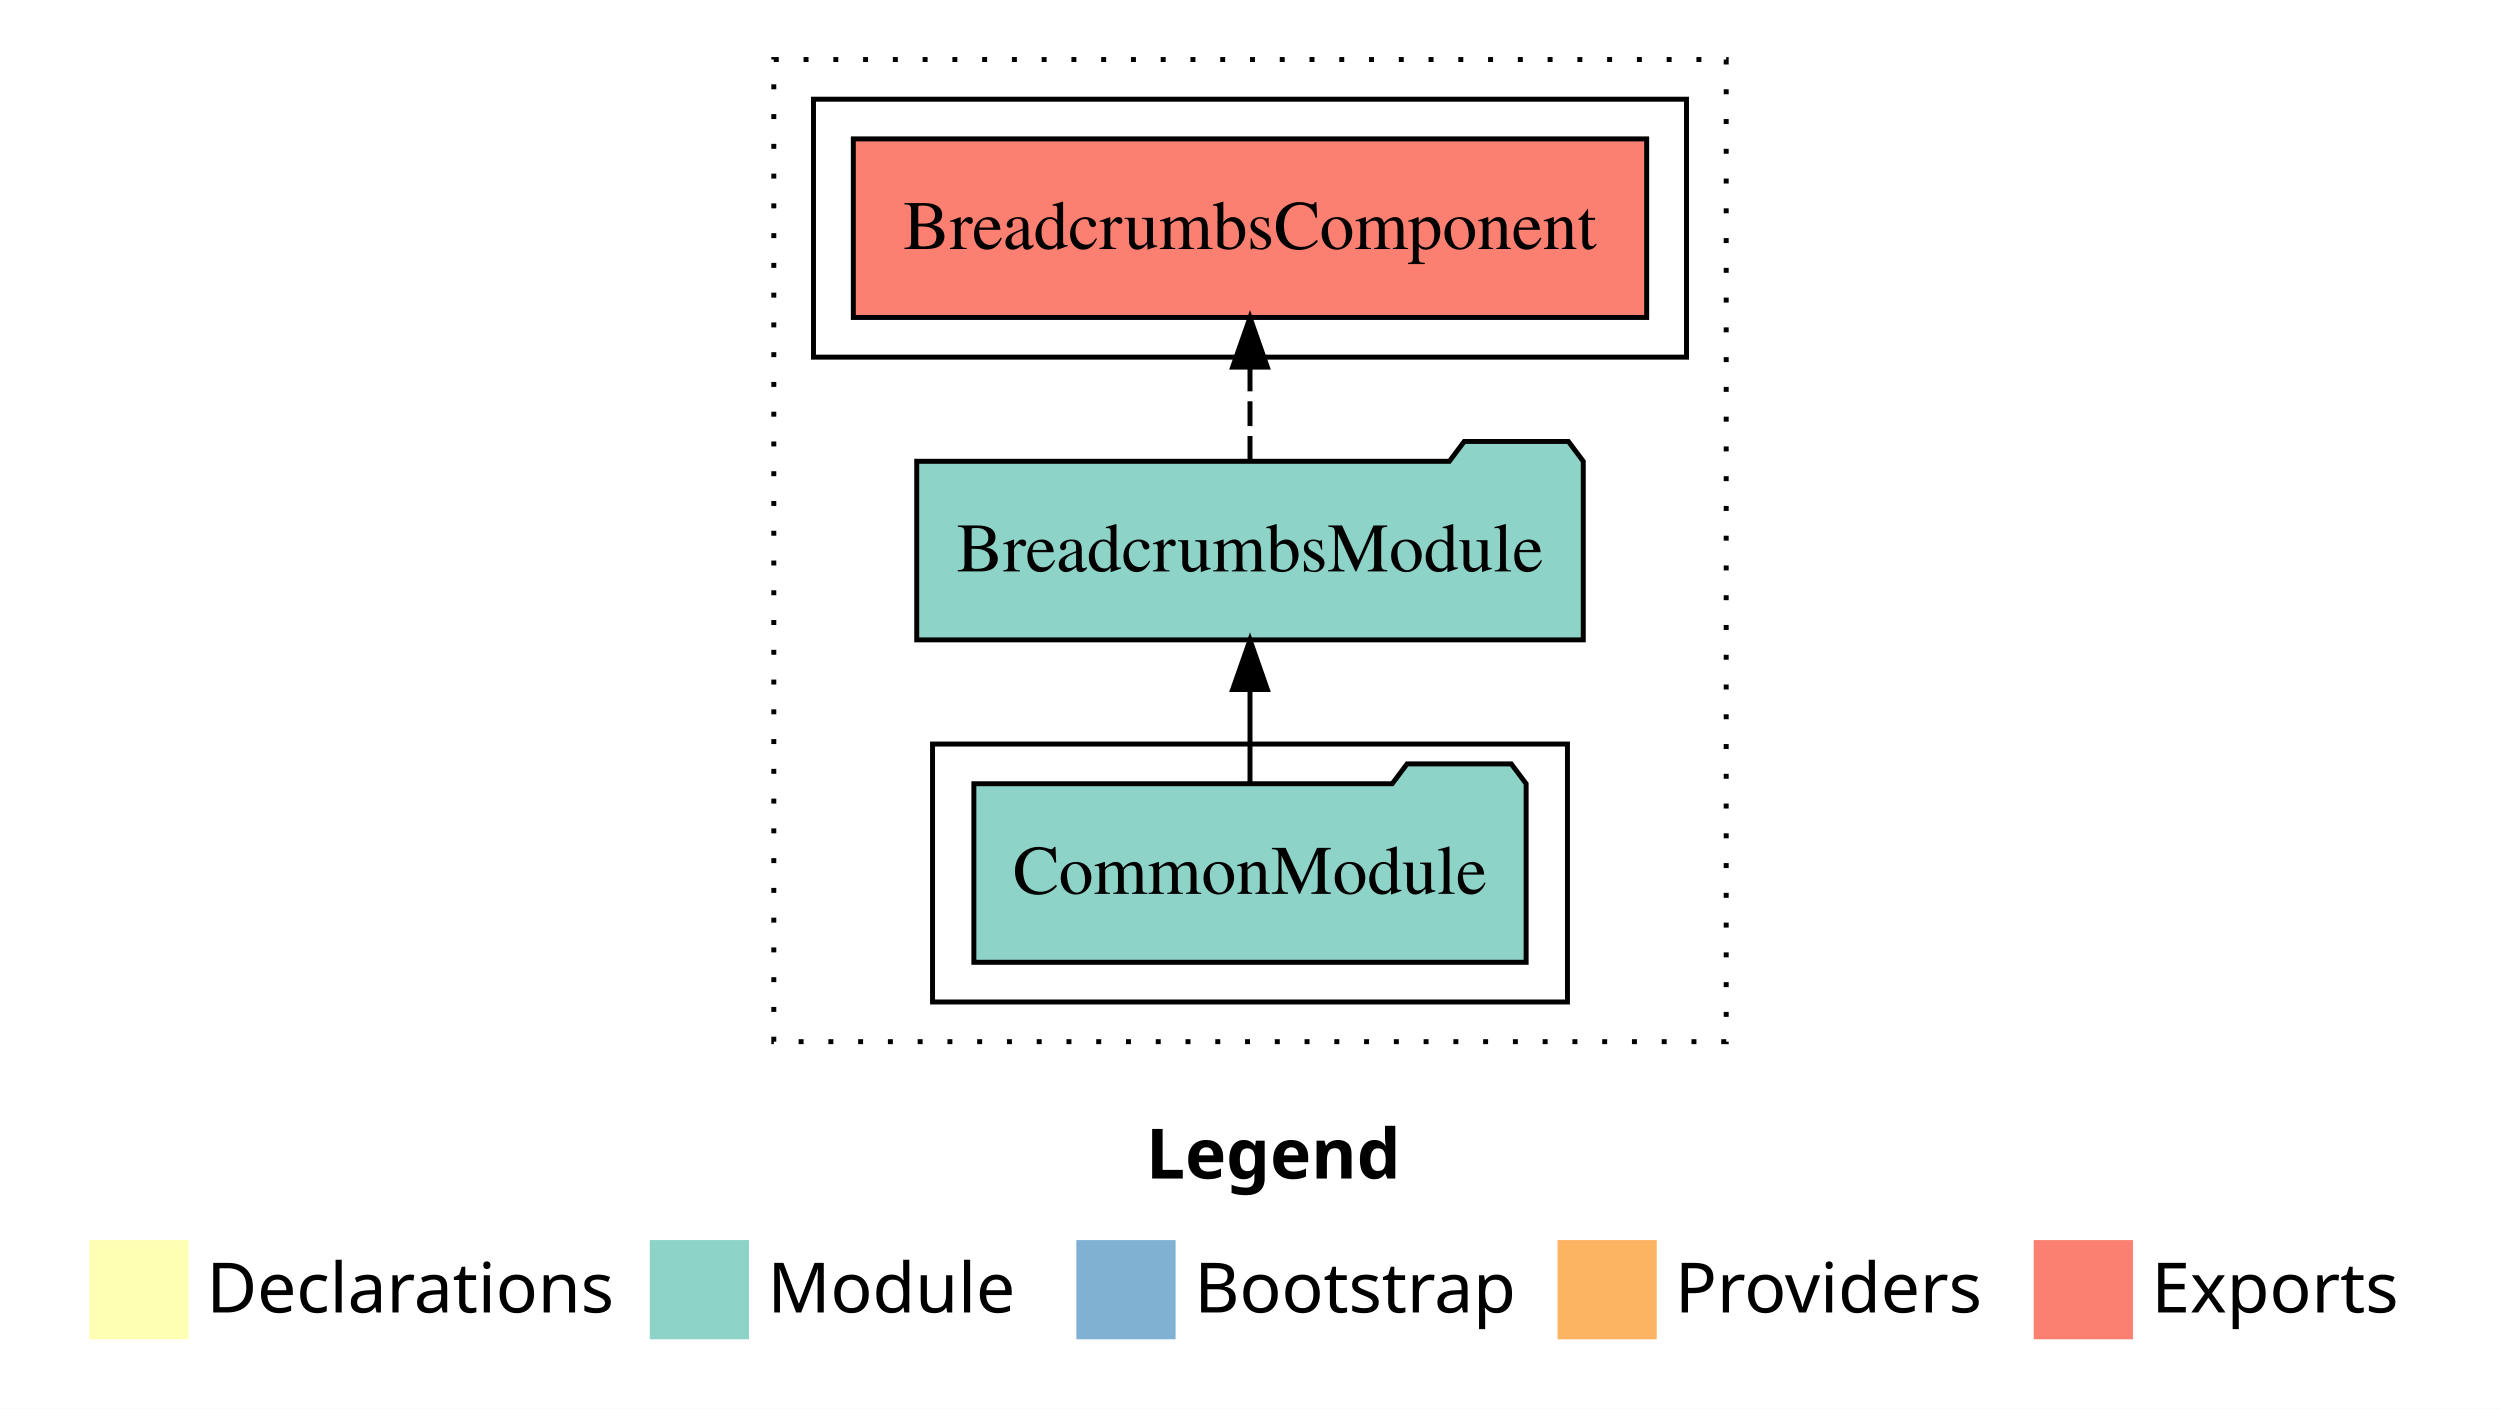
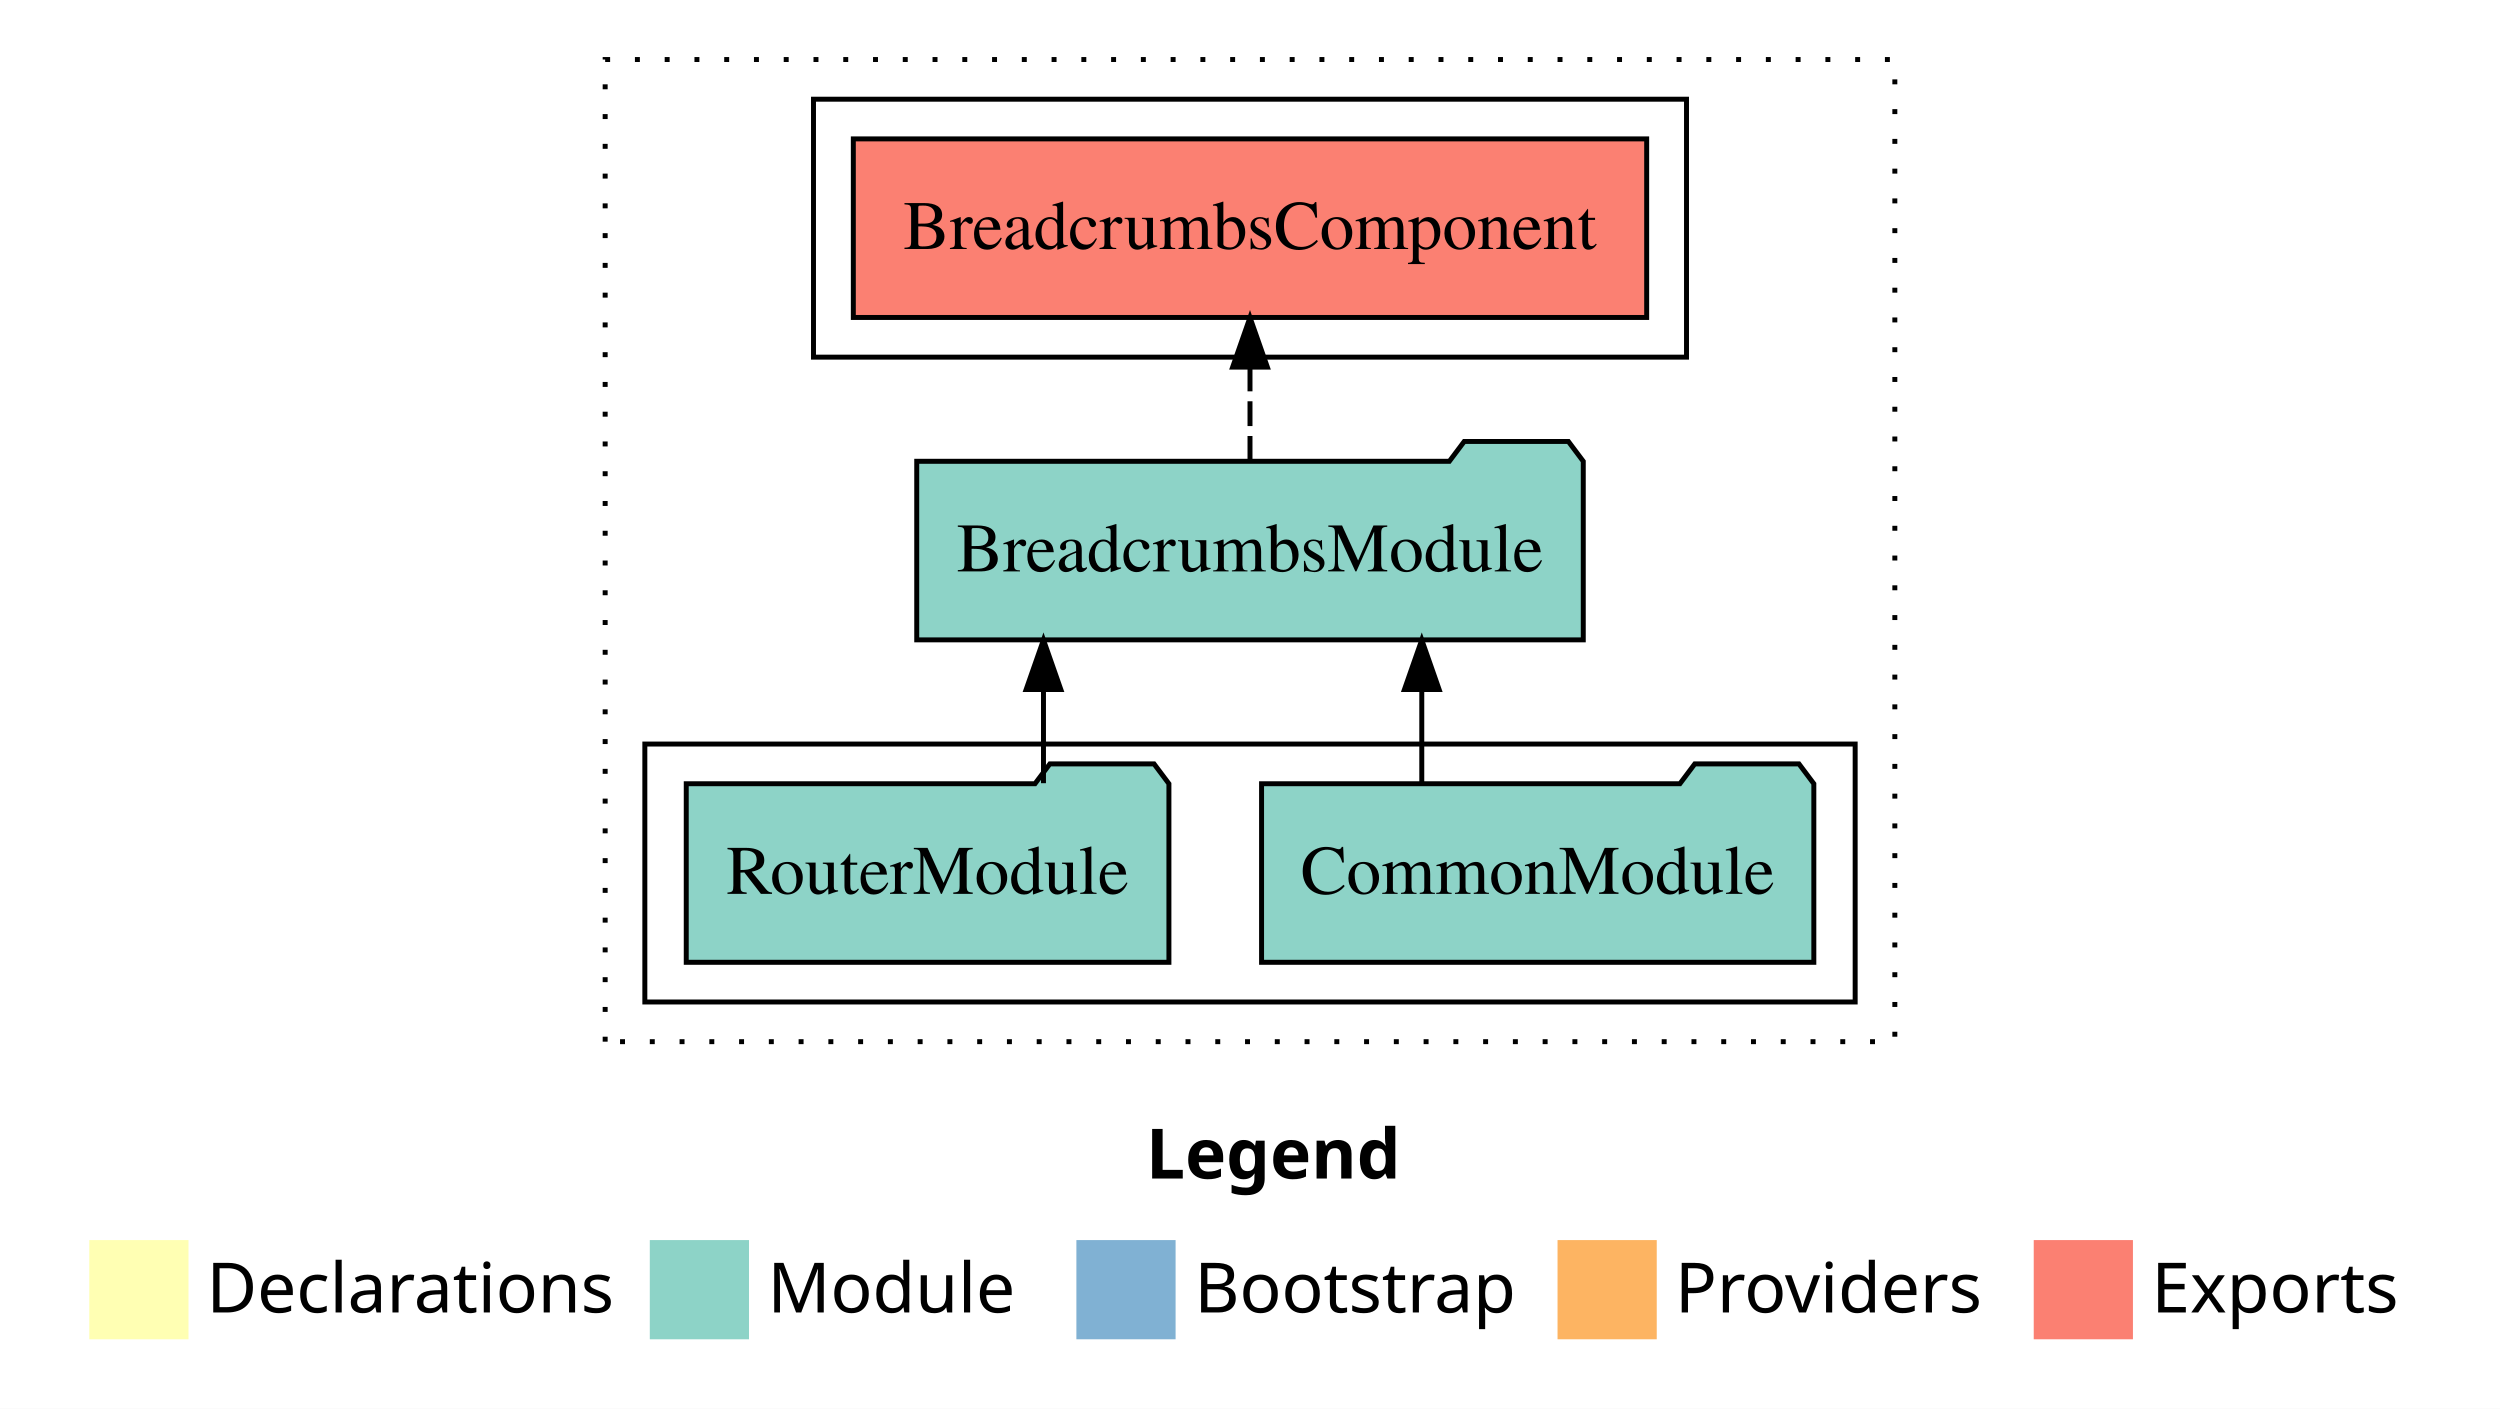
<svg xmlns="http://www.w3.org/2000/svg" width="504pt" height="284pt" viewBox="0.00 0.00 504.00 284.00">
  <g id="graph0" class="graph" transform="scale(1 1) rotate(0) translate(4 280)">
    <polygon fill="#ffffff" stroke="transparent" points="-4,4 -4,-280 500,-280 500,4 -4,4" />
    <text text-anchor="start" x="227.009" y="-42.4" font-family="sans-serif" font-weight="bold" font-size="14.00" fill="#000000">Legend</text>
    <polygon fill="#ffffb3" stroke="transparent" points="14,-10 14,-30 34,-30 34,-10 14,-10" />
    <text text-anchor="start" x="37.629" y="-15.4" font-family="sans-serif" font-size="14.00" fill="#000000">  Declarations</text>
    <polygon fill="#8dd3c7" stroke="transparent" points="127,-10 127,-30 147,-30 147,-10 127,-10" />
    <text text-anchor="start" x="150.725" y="-15.4" font-family="sans-serif" font-size="14.00" fill="#000000">  Module</text>
    <polygon fill="#80b1d3" stroke="transparent" points="213,-10 213,-30 233,-30 233,-10 213,-10" />
    <text text-anchor="start" x="236.781" y="-15.4" font-family="sans-serif" font-size="14.00" fill="#000000">  Bootstrap</text>
    <polygon fill="#fdb462" stroke="transparent" points="310,-10 310,-30 330,-30 330,-10 310,-10" />
    <text text-anchor="start" x="333.673" y="-15.4" font-family="sans-serif" font-size="14.00" fill="#000000">  Providers</text>
    <polygon fill="#fb8072" stroke="transparent" points="406,-10 406,-30 426,-30 426,-10 406,-10" />
    <text text-anchor="start" x="429.726" y="-15.4" font-family="sans-serif" font-size="14.00" fill="#000000">  Exports</text>
    <g id="clust1" class="cluster">
-       <polygon fill="none" stroke="#000000" stroke-dasharray="1,5" points="152,-70 152,-268 344,-268 344,-70 152,-70" />
+       <polygon fill="none" stroke="#000000" stroke-dasharray="1,5" points="118,-70 118,-268 378,-268 378,-70 118,-70" />
    </g>
    <g id="clust3" class="cluster">
-       <polygon fill="none" stroke="#000000" points="184,-78 184,-130 312,-130 312,-78 184,-78" />
+       <polygon fill="none" stroke="#000000" points="126,-78 126,-130 370,-130 370,-78 126,-78" />
    </g>
    <g id="clust4" class="cluster">
      <polygon fill="none" stroke="#000000" points="160,-208 160,-260 336,-260 336,-208 160,-208" />
    </g>
    <g id="node1" class="node">
-       <polygon fill="#8dd3c7" stroke="#000000" points="303.668,-122 300.668,-126 279.668,-126 276.668,-122 192.332,-122 192.332,-86 303.668,-86 303.668,-122" />
-       <text text-anchor="middle" x="248" y="-99.8" font-family="Times,serif" font-size="14.00" fill="#000000">CommonModule</text>
+       <polygon fill="#8dd3c7" stroke="#000000" points="361.668,-122 358.668,-126 337.668,-126 334.668,-122 250.332,-122 250.332,-86 361.668,-86 361.668,-122" />
+       <text text-anchor="middle" x="306" y="-99.8" font-family="Times,serif" font-size="14.00" fill="#000000">CommonModule</text>
    </g>
-     <g id="node2" class="node">
+     <g id="node3" class="node">
      <polygon fill="#8dd3c7" stroke="#000000" points="315.187,-187 312.187,-191 291.187,-191 288.187,-187 180.813,-187 180.813,-151 315.187,-151 315.187,-187" />
      <text text-anchor="middle" x="248" y="-164.8" font-family="Times,serif" font-size="14.00" fill="#000000">BreadcrumbsModule</text>
    </g>
    <g id="edge1" class="edge">
-       <path fill="none" stroke="#000000" d="M248,-122.106C248,-122.106 248,-140.991 248,-140.991" />
-       <polygon fill="#000000" stroke="#000000" points="244.5,-140.991 248,-150.991 251.5,-140.991 244.5,-140.991" />
+       <path fill="none" stroke="#000000" d="M282.63,-122.106C282.63,-122.106 282.63,-140.991 282.63,-140.991" />
+       <polygon fill="#000000" stroke="#000000" points="279.13,-140.991 282.63,-150.991 286.13,-140.991 279.13,-140.991" />
    </g>
-     <g id="node3" class="node">
+     <g id="node2" class="node">
+       <polygon fill="#8dd3c7" stroke="#000000" points="231.653,-122 228.653,-126 207.653,-126 204.653,-122 134.347,-122 134.347,-86 231.653,-86 231.653,-122" />
+       <text text-anchor="middle" x="183" y="-99.8" font-family="Times,serif" font-size="14.00" fill="#000000">RouterModule</text>
+     </g>
+     <g id="edge2" class="edge">
+       <path fill="none" stroke="#000000" d="M206.366,-122.106C206.366,-122.106 206.366,-140.991 206.366,-140.991" />
+       <polygon fill="#000000" stroke="#000000" points="202.867,-140.991 206.366,-150.991 209.867,-140.991 202.867,-140.991" />
+     </g>
+     <g id="node4" class="node">
      <polygon fill="#fb8072" stroke="#000000" points="327.97,-252 168.03,-252 168.03,-216 327.97,-216 327.97,-252" />
      <text text-anchor="middle" x="248" y="-229.8" font-family="Times,serif" font-size="14.00" fill="#000000">BreadcrumbsComponent </text>
    </g>
-     <g id="edge2" class="edge">
+     <g id="edge3" class="edge">
      <path fill="none" stroke="#000000" stroke-dasharray="5,2" d="M248,-187.106C248,-187.106 248,-205.991 248,-205.991" />
      <polygon fill="#000000" stroke="#000000" points="244.5,-205.991 248,-215.991 251.5,-205.991 244.5,-205.991" />
    </g>
  </g>
</svg>
